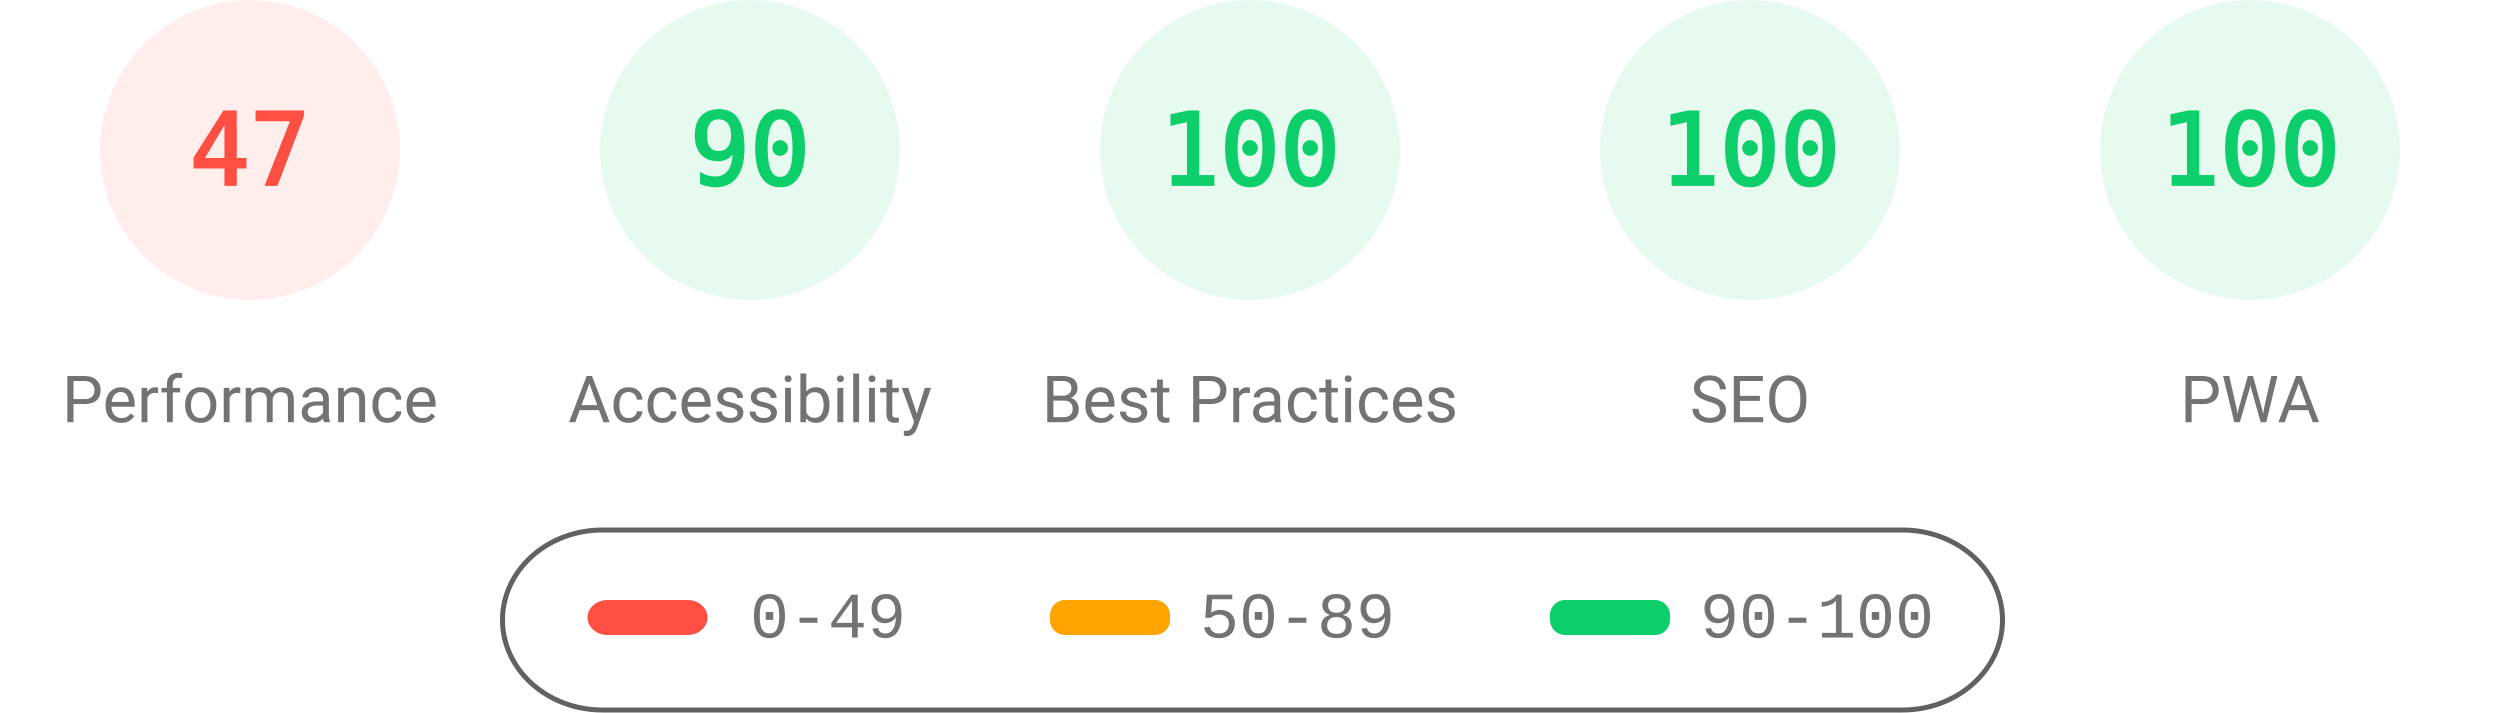
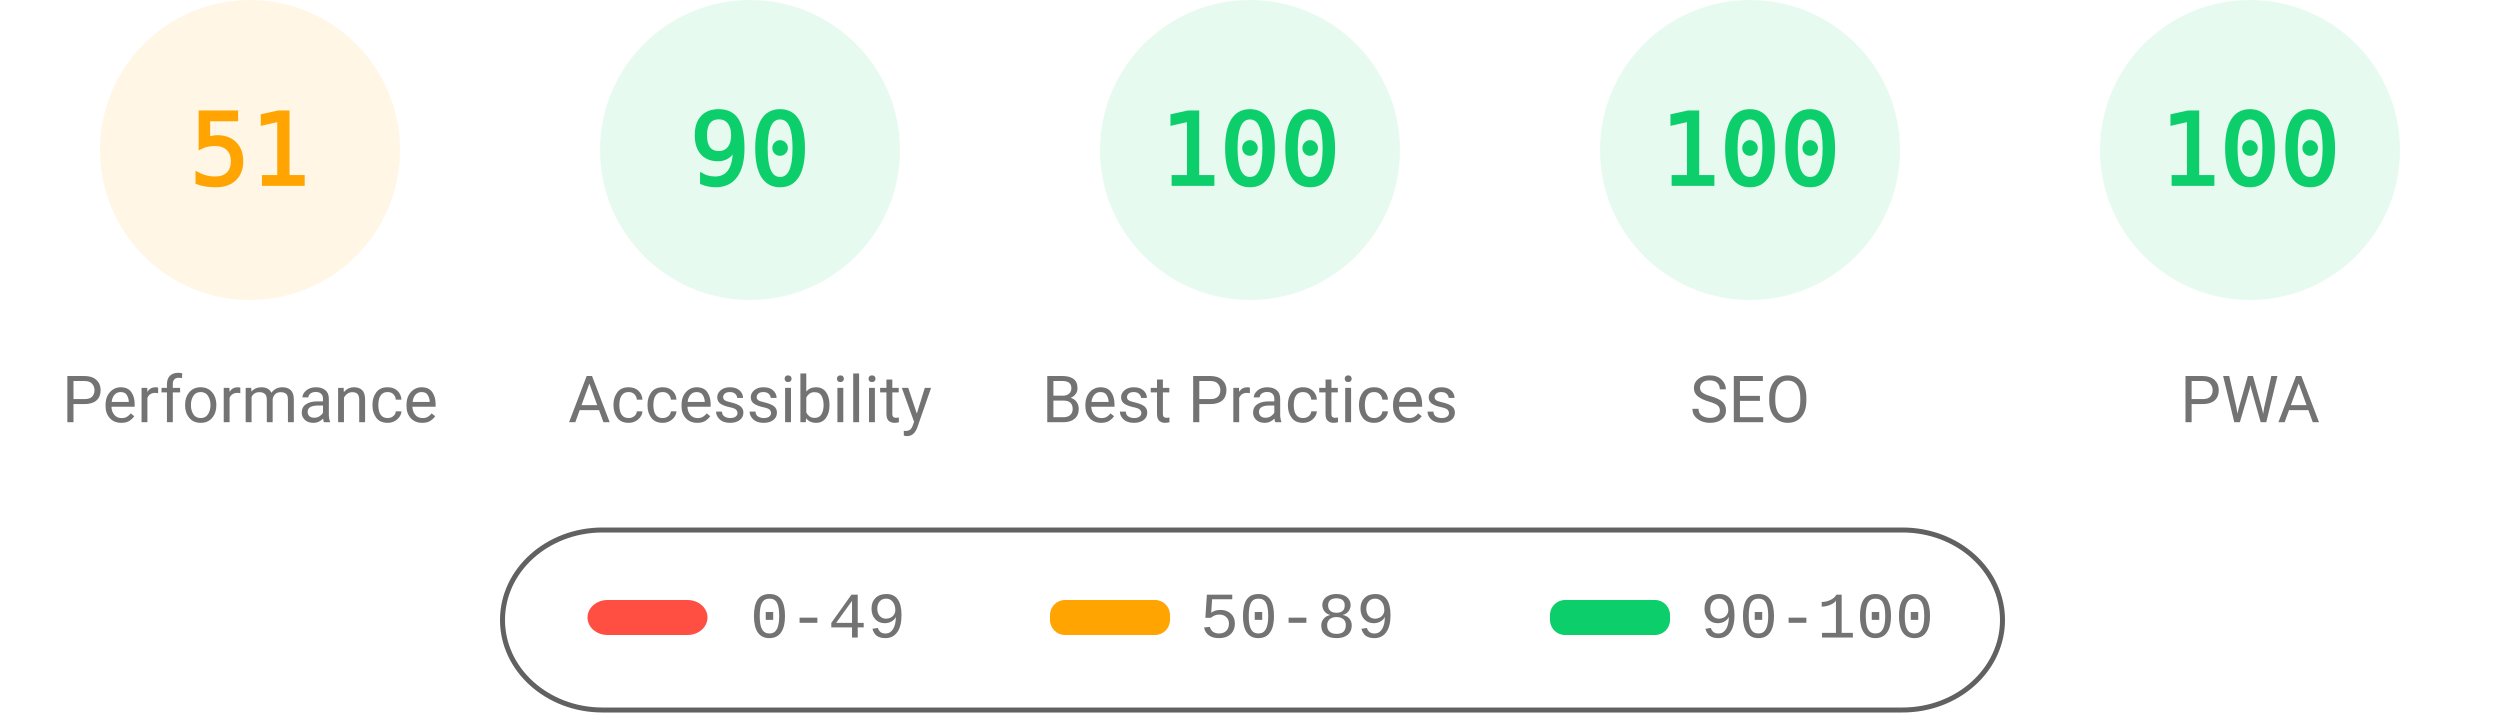
<svg xmlns="http://www.w3.org/2000/svg" fill="none" width="1000" height="285">
  <style>.gauge-base{opacity:.1}.gauge-arc{fill:none;animation-delay:250ms;stroke-linecap:round;transform:rotate(-90deg);transform-origin:100px 60px;animation:load-gauge 1s ease forwards}.guage-text{font-size:40px;font-family:monospace;text-align:center}.guage-red{color:#ff4e42;fill:#ff4e42;stroke:#ff4e42}.guage-orange{color:#ffa400;fill:#ffa400;stroke:#ffa400}.guage-green{color:#0cce6b;fill:#0cce6b;stroke:#0cce6b}.guage-undefined{color:#5c5c5c;fill:#5c5c5c;stroke:#5c5c5c}.guage-title{color:#737373;fill:#737373;stroke:none;font-size:26px;line-height:26px;font-family:Roboto,Halvetica,Arial,sans-serif}@keyframes load-gauge{from{stroke-dasharray:0 352.858}}</style>
-   <svg class="guage-div guage-perf guage-red" viewBox="0 0 200 200" width="200" height="200">
+   <svg class="guage-div guage-perf guage-orange" viewBox="0 0 200 200" width="200" height="200">
    <circle class="gauge-base" r="56" cx="100" cy="60" stroke-width="8" />
-     <circle class="gauge-arc guage-arc-1" r="56" cx="100" cy="60" stroke-width="8" style="stroke-dasharray:165.373,351.858" />
-     <text class="guage-text" x="100" y="60" alignment-baseline="central" dominant-baseline="central" text-anchor="middle">47</text>
+     <circle class="gauge-arc guage-arc-1" r="56" cx="100" cy="60" stroke-width="8" style="stroke-dasharray:179.448,351.858" />
+     <text class="guage-text" x="100" y="60" alignment-baseline="central" dominant-baseline="central" text-anchor="middle">51</text>
    <text class="guage-title" x="100" y="160" alignment-baseline="central" dominant-baseline="central" text-anchor="middle">Performance</text>
  </svg>
  <svg class="guage-div guage-acc guage-green" viewBox="0 0 200 200" width="200" height="200" x="200">
    <circle class="gauge-base" r="56" cx="100" cy="60" stroke-width="8" />
    <circle class="gauge-arc guage-arc-2" r="56" cx="100" cy="60" stroke-width="8" style="stroke-dasharray:316.672,351.858" />
    <text class="guage-text" x="100" y="60" alignment-baseline="central" dominant-baseline="central" text-anchor="middle">90</text>
    <text class="guage-title" x="100" y="160" alignment-baseline="central" dominant-baseline="central" text-anchor="middle">Accessibility</text>
  </svg>
  <svg class="guage-div guage-best guage-green" viewBox="0 0 200 200" width="200" height="200" x="400">
    <circle class="gauge-base" r="56" cx="100" cy="60" stroke-width="8" />
    <circle class="gauge-arc guage-arc-3" r="56" cx="100" cy="60" stroke-width="8" style="stroke-dasharray:351.858,351.858" />
    <text class="guage-text" x="100" y="60" alignment-baseline="central" dominant-baseline="central" text-anchor="middle">100</text>
    <text class="guage-title" x="100" y="160" alignment-baseline="central" dominant-baseline="central" text-anchor="middle">Best Practices</text>
  </svg>
  <svg class="guage-div guage-seo guage-green" viewBox="0 0 200 200" width="200" height="200" x="600">
    <circle class="gauge-base" r="56" cx="100" cy="60" stroke-width="8" />
    <circle class="gauge-arc guage-arc-4" r="56" cx="100" cy="60" stroke-width="8" style="stroke-dasharray:351.858,351.858" />
    <text class="guage-text" x="100" y="60" alignment-baseline="central" dominant-baseline="central" text-anchor="middle">100</text>
    <text class="guage-title" x="100" y="160" alignment-baseline="central" dominant-baseline="central" text-anchor="middle">SEO</text>
  </svg>
  <svg class="guage-div guage-pwa guage-green" viewBox="0 0 200 200" width="200" height="200" x="800">
    <circle class="gauge-base" r="56" cx="100" cy="60" stroke-width="8" />
    <circle class="gauge-arc guage-arc-4" r="56" cx="100" cy="60" stroke-width="8" style="stroke-dasharray:351.858,351.858" />
    <text class="guage-text" x="100" y="60" alignment-baseline="central" dominant-baseline="central" text-anchor="middle">100</text>
    <text class="guage-title" x="100" y="160" alignment-baseline="central" dominant-baseline="central" text-anchor="middle">PWA</text>
  </svg>
  <svg width="604" height="76" x="200" y="210">
    <path fill="none" id="canvas_background" d="M-1-1h604v80H-1z" />
    <rect fill-opacity="0" stroke="#616161" stroke-width="2" rx="40" id="svg_2" height="72" width="600" y="2" x="1" fill="#000" />
    <rect stroke="#000" rx="8" id="svg_3" height="14" width="48" y="30" x="35" stroke-opacity="null" stroke-width="0" fill="#ff4e42" />
    <rect stroke="#000" rx="6" id="svg_4" height="14" width="48" y="30" x="220" stroke-opacity="null" stroke-width="0" fill="#ffa400" />
    <rect stroke="#000" rx="6" id="svg_5" height="14" width="48" y="30" x="420" stroke-opacity="null" stroke-width="0" fill="#0cce6b" />
    <text xml:space="preserve" text-anchor="start" font-family="'Courier New', Courier, monospace" font-size="26" id="svg_6" y="45" x="100" stroke-opacity="null" stroke-width="0" stroke="#000" fill="#737373">0-49</text>
    <text xml:space="preserve" text-anchor="start" font-family="'Courier New', Courier, monospace" font-size="26" id="svg_7" y="45" x="280" stroke-opacity="null" stroke-width="0" stroke="#000" fill="#737373">50-89</text>
    <text xml:space="preserve" text-anchor="start" font-family="'Courier New', Courier, monospace" font-size="26" id="svg_8" y="45" x="480" stroke-opacity="null" stroke-width="0" stroke="#000" fill="#737373">90-100</text>
  </svg>
</svg>
